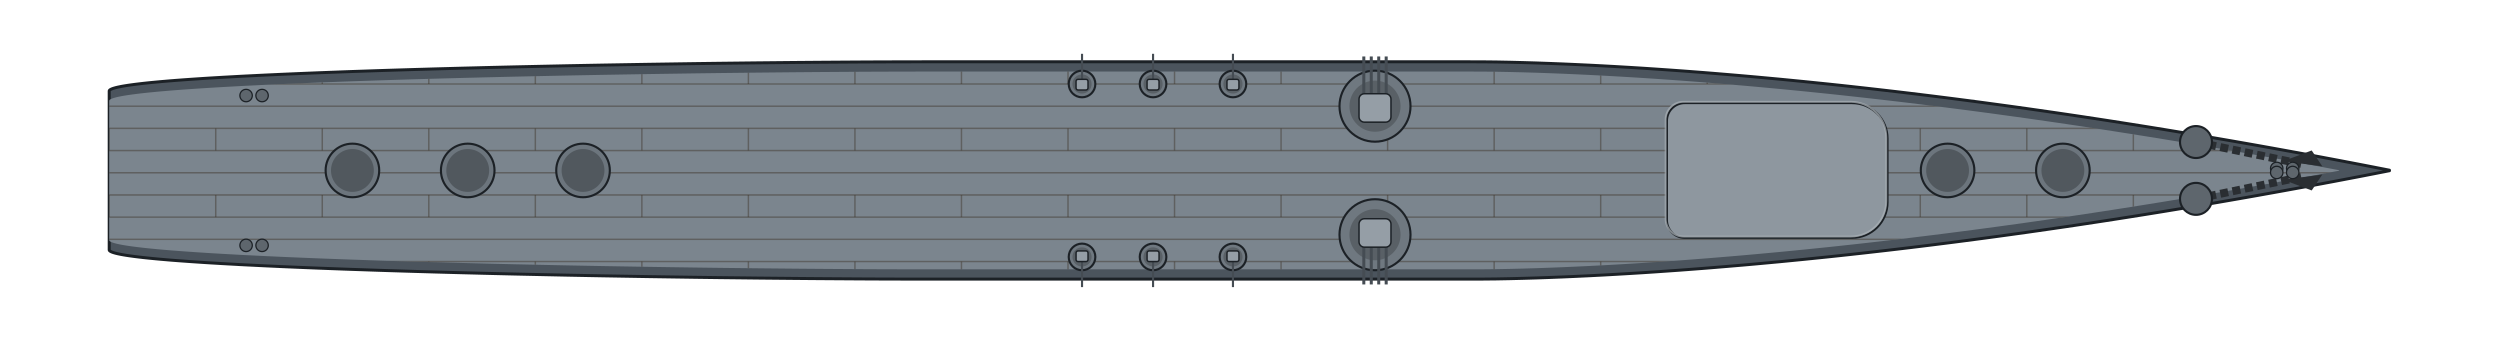
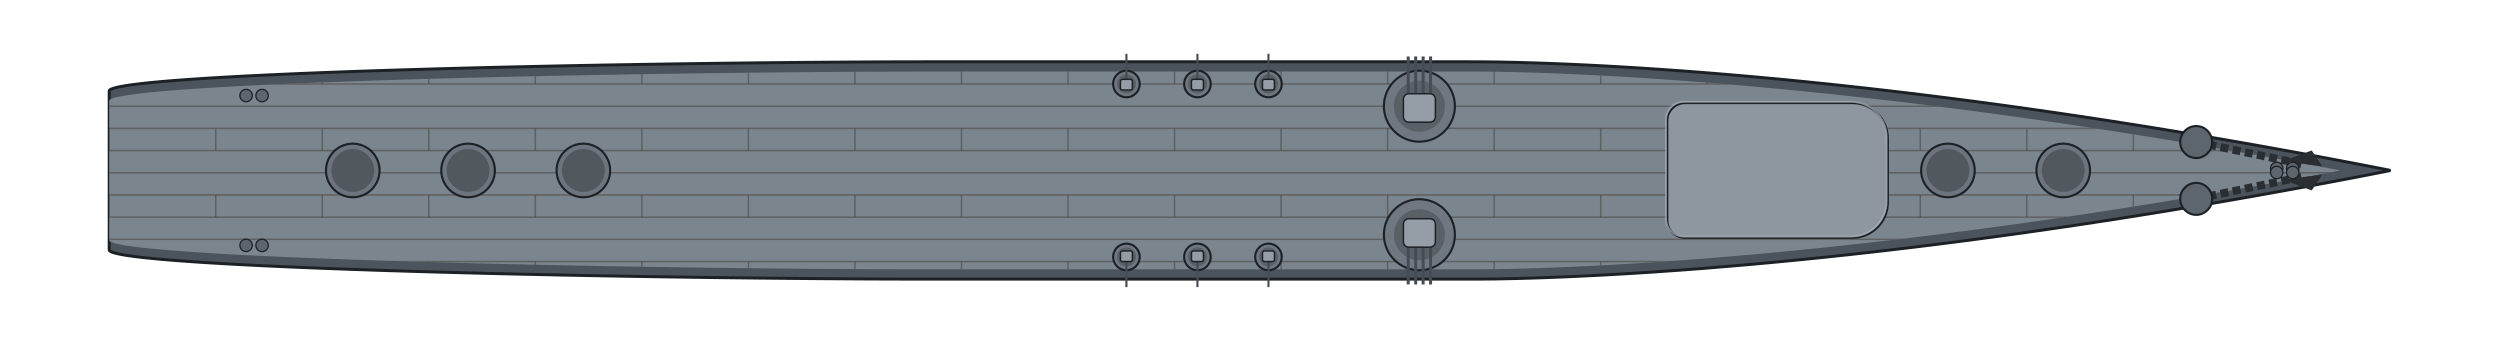
<svg xmlns="http://www.w3.org/2000/svg" width="1408" height="192" viewBox="-70.4 -9.6 140.8 19.2" shape-rendering="geometricPrecision">
  <defs>
    <clipPath id="hullclip">
      <path d="M-64.25,-4.474 L-64.245,-4.496 L-64.231,-4.517 L-64.208,-4.538 L-64.175,-4.56 L-64.133,-4.581 L-64.081,-4.603 L-64.02,-4.624 L-63.95,-4.645 L-63.87,-4.667 L-63.782,-4.688 L-63.683,-4.709 L-63.576,-4.731 L-63.459,-4.752 L-63.333,-4.773 L-63.198,-4.794 L-63.053,-4.815 L-62.899,-4.836 L-62.736,-4.857 L-62.564,-4.878 L-62.383,-4.899 L-62.193,-4.92 L-61.993,-4.941 L-61.785,-4.961 L-61.567,-4.982 L-61.341,-5.003 L-61.105,-5.023 L-60.861,-5.044 L-60.608,-5.064 L-60.346,-5.084 L-60.075,-5.104 L-59.795,-5.124 L-59.507,-5.144 L-59.21,-5.164 L-58.904,-5.184 L-58.59,-5.204 L-58.267,-5.223 L-57.935,-5.243 L-57.595,-5.262 L-57.247,-5.281 L-56.891,-5.301 L-56.526,-5.32 L-56.152,-5.338 L-55.771,-5.357 L-55.382,-5.376 L-54.984,-5.394 L-54.578,-5.413 L-54.165,-5.431 L-53.743,-5.449 L-53.314,-5.467 L-52.877,-5.485 L-52.432,-5.503 L-51.979,-5.52 L-51.519,-5.537 L-51.052,-5.555 L-50.577,-5.572 L-50.094,-5.588 L-49.604,-5.605 L-49.107,-5.622 L-48.603,-5.638 L-48.092,-5.654 L-47.574,-5.67 L-47.048,-5.686 L-46.516,-5.701 L-45.977,-5.717 L-45.432,-5.732 L-44.879,-5.747 L-44.321,-5.762 L-43.755,-5.776 L-43.184,-5.791 L-42.606,-5.805 L-42.021,-5.819 L-41.431,-5.833 L-40.835,-5.846 L-40.232,-5.859 L-39.624,-5.872 L-39.01,-5.885 L-38.39,-5.898 L-37.765,-5.91 L-37.134,-5.922 L-36.498,-5.934 L-35.857,-5.945 L-35.21,-5.956 L-34.558,-5.967 L-33.901,-5.978 L-33.239,-5.988 L-32.572,-5.998 L-31.901,-6.008 L-31.224,-6.018 L-30.544,-6.027 L-29.858,-6.036 L-29.169,-6.044 L-28.475,-6.052 L-27.777,-6.06 L-27.075,-6.067 L-26.369,-6.074 L-25.659,-6.081 L-24.946,-6.087 L-24.228,-6.093 L-23.508,-6.098 L-22.783,-6.103 L-22.056,-6.108 L-21.325,-6.112 L-20.591,-6.115 L-19.854,-6.117 L-19.115,-6.119 L-18.372,-6.12 L-17.627,-6.12 L-16.879,-6.12 L-16.129,-6.12 L-15.376,-6.12 L-14.621,-6.12 L-13.864,-6.12 L-13.105,-6.12 L-12.344,-6.12 L-11.581,-6.12 L-10.817,-6.12 L-10.051,-6.12 L-9.283,-6.12 L-8.515,-6.12 L-7.744,-6.12 L-6.973,-6.12 L-6.201,-6.12 L-5.428,-6.12 L-4.654,-6.12 L-3.879,-6.12 L-3.104,-6.12 L-2.328,-6.12 L-1.553,-6.12 L-0.776,-6.12 L-0,-6.12 L0.776,-6.12 L1.553,-6.12 L2.328,-6.12 L3.104,-6.12 L3.879,-6.12 L4.654,-6.12 L5.428,-6.12 L6.201,-6.12 L6.973,-6.12 L7.744,-6.12 L8.515,-6.12 L9.283,-6.12 L10.051,-6.12 L10.817,-6.12 L11.581,-6.12 L12.344,-6.12 L13.105,-6.118 L13.864,-6.11 L14.621,-6.095 L15.376,-6.076 L16.129,-6.054 L16.879,-6.027 L17.627,-5.998 L18.372,-5.965 L19.115,-5.93 L19.854,-5.892 L20.591,-5.851 L21.325,-5.808 L22.056,-5.763 L22.783,-5.715 L23.508,-5.665 L24.228,-5.614 L24.946,-5.56 L25.659,-5.505 L26.369,-5.447 L27.075,-5.388 L27.777,-5.328 L28.475,-5.266 L29.169,-5.202 L29.858,-5.138 L30.544,-5.071 L31.224,-5.004 L31.901,-4.935 L32.572,-4.866 L33.239,-4.795 L33.901,-4.723 L34.558,-4.65 L35.21,-4.576 L35.857,-4.502 L36.498,-4.427 L37.134,-4.351 L37.765,-4.274 L38.39,-4.197 L39.01,-4.119 L39.624,-4.041 L40.232,-3.962 L40.835,-3.883 L41.431,-3.804 L42.021,-3.724 L42.606,-3.644 L43.184,-3.564 L43.755,-3.484 L44.321,-3.403 L44.879,-3.323 L45.432,-3.243 L45.977,-3.163 L46.516,-3.083 L47.048,-3.003 L47.574,-2.923 L48.092,-2.844 L48.603,-2.765 L49.107,-2.686 L49.604,-2.608 L50.094,-2.53 L50.577,-2.453 L51.052,-2.376 L51.519,-2.3 L51.979,-2.224 L52.432,-2.149 L52.877,-2.075 L53.314,-2.002 L53.743,-1.929 L54.165,-1.858 L54.578,-1.787 L54.984,-1.717 L55.382,-1.648 L55.771,-1.58 L56.152,-1.513 L56.526,-1.447 L56.891,-1.382 L57.247,-1.318 L57.595,-1.256 L57.935,-1.194 L58.267,-1.134 L58.59,-1.075 L58.904,-1.018 L59.21,-0.962 L59.507,-0.907 L59.795,-0.853 L60.075,-0.801 L60.346,-0.751 L60.608,-0.701 L60.861,-0.654 L61.105,-0.608 L61.341,-0.563 L61.567,-0.52 L61.785,-0.478 L61.993,-0.439 L62.193,-0.4 L62.383,-0.364 L62.564,-0.329 L62.736,-0.296 L62.899,-0.264 L63.053,-0.234 L63.198,-0.206 L63.333,-0.18 L63.459,-0.155 L63.576,-0.132 L63.683,-0.111 L63.782,-0.092 L63.87,-0.075 L63.95,-0.059 L64.02,-0.045 L64.081,-0.033 L64.133,-0.023 L64.175,-0.015 L64.175,0.015 L64.133,0.023 L64.081,0.033 L64.02,0.045 L63.95,0.059 L63.87,0.075 L63.782,0.092 L63.683,0.111 L63.576,0.132 L63.459,0.155 L63.333,0.18 L63.198,0.206 L63.053,0.234 L62.899,0.264 L62.736,0.296 L62.564,0.329 L62.383,0.364 L62.193,0.4 L61.993,0.439 L61.785,0.478 L61.567,0.52 L61.341,0.563 L61.105,0.608 L60.861,0.654 L60.608,0.701 L60.346,0.751 L60.075,0.801 L59.795,0.853 L59.507,0.907 L59.21,0.962 L58.904,1.018 L58.59,1.075 L58.267,1.134 L57.935,1.194 L57.595,1.256 L57.247,1.318 L56.891,1.382 L56.526,1.447 L56.152,1.513 L55.771,1.58 L55.382,1.648 L54.984,1.717 L54.578,1.787 L54.165,1.858 L53.743,1.929 L53.314,2.002 L52.877,2.075 L52.432,2.149 L51.979,2.224 L51.519,2.3 L51.052,2.376 L50.577,2.453 L50.094,2.53 L49.604,2.608 L49.107,2.686 L48.603,2.765 L48.092,2.844 L47.574,2.923 L47.048,3.003 L46.516,3.083 L45.977,3.163 L45.432,3.243 L44.879,3.323 L44.321,3.403 L43.755,3.484 L43.184,3.564 L42.606,3.644 L42.021,3.724 L41.431,3.804 L40.835,3.883 L40.232,3.962 L39.624,4.041 L39.01,4.119 L38.39,4.197 L37.765,4.274 L37.134,4.351 L36.498,4.427 L35.857,4.502 L35.21,4.576 L34.558,4.65 L33.901,4.723 L33.239,4.795 L32.572,4.866 L31.901,4.935 L31.224,5.004 L30.544,5.071 L29.858,5.138 L29.169,5.202 L28.475,5.266 L27.777,5.328 L27.075,5.388 L26.369,5.447 L25.659,5.505 L24.946,5.56 L24.228,5.614 L23.508,5.665 L22.783,5.715 L22.056,5.763 L21.325,5.808 L20.591,5.851 L19.854,5.892 L19.115,5.93 L18.372,5.965 L17.627,5.998 L16.879,6.027 L16.129,6.054 L15.376,6.076 L14.621,6.095 L13.864,6.11 L13.105,6.118 L12.344,6.12 L11.581,6.12 L10.817,6.12 L10.051,6.12 L9.283,6.12 L8.515,6.12 L7.744,6.12 L6.973,6.12 L6.201,6.12 L5.428,6.12 L4.654,6.12 L3.879,6.12 L3.104,6.12 L2.328,6.12 L1.553,6.12 L0.776,6.12 L-0,6.12 L-0.776,6.12 L-1.553,6.12 L-2.328,6.12 L-3.104,6.12 L-3.879,6.12 L-4.654,6.12 L-5.428,6.12 L-6.201,6.12 L-6.973,6.12 L-7.744,6.12 L-8.515,6.12 L-9.283,6.12 L-10.051,6.12 L-10.817,6.12 L-11.581,6.12 L-12.344,6.12 L-13.105,6.12 L-13.864,6.12 L-14.621,6.12 L-15.376,6.12 L-16.129,6.12 L-16.879,6.12 L-17.627,6.12 L-18.372,6.12 L-19.115,6.119 L-19.854,6.117 L-20.591,6.115 L-21.325,6.112 L-22.056,6.108 L-22.783,6.103 L-23.508,6.098 L-24.228,6.093 L-24.946,6.087 L-25.659,6.081 L-26.369,6.074 L-27.075,6.067 L-27.777,6.06 L-28.475,6.052 L-29.169,6.044 L-29.858,6.036 L-30.544,6.027 L-31.224,6.018 L-31.901,6.008 L-32.572,5.998 L-33.239,5.988 L-33.901,5.978 L-34.558,5.967 L-35.21,5.956 L-35.857,5.945 L-36.498,5.934 L-37.134,5.922 L-37.765,5.91 L-38.39,5.898 L-39.01,5.885 L-39.624,5.872 L-40.232,5.859 L-40.835,5.846 L-41.431,5.833 L-42.021,5.819 L-42.606,5.805 L-43.184,5.791 L-43.755,5.776 L-44.321,5.762 L-44.879,5.747 L-45.432,5.732 L-45.977,5.717 L-46.516,5.701 L-47.048,5.686 L-47.574,5.67 L-48.092,5.654 L-48.603,5.638 L-49.107,5.622 L-49.604,5.605 L-50.094,5.588 L-50.577,5.572 L-51.052,5.555 L-51.519,5.537 L-51.979,5.52 L-52.432,5.503 L-52.877,5.485 L-53.314,5.467 L-53.743,5.449 L-54.165,5.431 L-54.578,5.413 L-54.984,5.394 L-55.382,5.376 L-55.771,5.357 L-56.152,5.338 L-56.526,5.32 L-56.891,5.301 L-57.247,5.281 L-57.595,5.262 L-57.935,5.243 L-58.267,5.223 L-58.59,5.204 L-58.904,5.184 L-59.21,5.164 L-59.507,5.144 L-59.795,5.124 L-60.075,5.104 L-60.346,5.084 L-60.608,5.064 L-60.861,5.044 L-61.105,5.023 L-61.341,5.003 L-61.567,4.982 L-61.785,4.961 L-61.993,4.941 L-62.193,4.92 L-62.383,4.899 L-62.564,4.878 L-62.736,4.857 L-62.899,4.836 L-63.053,4.815 L-63.198,4.794 L-63.333,4.773 L-63.459,4.752 L-63.576,4.731 L-63.683,4.709 L-63.782,4.688 L-63.87,4.667 L-63.95,4.645 L-64.02,4.624 L-64.081,4.603 L-64.133,4.581 L-64.175,4.56 L-64.208,4.538 L-64.231,4.517 L-64.245,4.496 L-64.25,4.474 Z" />
    </clipPath>
    <clipPath id="deckclip">
      <path d="M-64.25,-3.924 L-64.245,-3.946 L-64.231,-3.967 L-64.208,-3.988 L-64.175,-4.01 L-64.133,-4.031 L-64.081,-4.053 L-64.02,-4.074 L-63.95,-4.095 L-63.87,-4.117 L-63.782,-4.138 L-63.683,-4.159 L-63.576,-4.181 L-63.459,-4.202 L-63.333,-4.223 L-63.198,-4.244 L-63.053,-4.265 L-62.899,-4.286 L-62.736,-4.307 L-62.564,-4.328 L-62.383,-4.349 L-62.193,-4.37 L-61.993,-4.391 L-61.785,-4.411 L-61.567,-4.432 L-61.341,-4.453 L-61.105,-4.473 L-60.861,-4.494 L-60.608,-4.514 L-60.346,-4.534 L-60.075,-4.554 L-59.795,-4.574 L-59.507,-4.594 L-59.21,-4.614 L-58.904,-4.634 L-58.59,-4.654 L-58.267,-4.673 L-57.935,-4.693 L-57.595,-4.712 L-57.247,-4.731 L-56.891,-4.751 L-56.526,-4.77 L-56.152,-4.788 L-55.771,-4.807 L-55.382,-4.826 L-54.984,-4.844 L-54.578,-4.863 L-54.165,-4.881 L-53.743,-4.899 L-53.314,-4.917 L-52.877,-4.935 L-52.432,-4.953 L-51.979,-4.97 L-51.519,-4.987 L-51.052,-5.005 L-50.577,-5.022 L-50.094,-5.038 L-49.604,-5.055 L-49.107,-5.072 L-48.603,-5.088 L-48.092,-5.104 L-47.574,-5.12 L-47.048,-5.136 L-46.516,-5.151 L-45.977,-5.167 L-45.432,-5.182 L-44.879,-5.197 L-44.321,-5.212 L-43.755,-5.226 L-43.184,-5.241 L-42.606,-5.255 L-42.021,-5.269 L-41.431,-5.283 L-40.835,-5.296 L-40.232,-5.309 L-39.624,-5.322 L-39.01,-5.335 L-38.39,-5.348 L-37.765,-5.36 L-37.134,-5.372 L-36.498,-5.384 L-35.857,-5.395 L-35.21,-5.406 L-34.558,-5.417 L-33.901,-5.428 L-33.239,-5.438 L-32.572,-5.448 L-31.901,-5.458 L-31.224,-5.468 L-30.544,-5.477 L-29.858,-5.486 L-29.169,-5.494 L-28.475,-5.502 L-27.777,-5.51 L-27.075,-5.517 L-26.369,-5.524 L-25.659,-5.531 L-24.946,-5.537 L-24.228,-5.543 L-23.508,-5.548 L-22.783,-5.553 L-22.056,-5.558 L-21.325,-5.562 L-20.591,-5.565 L-19.854,-5.567 L-19.115,-5.569 L-18.372,-5.57 L-17.627,-5.57 L-16.879,-5.57 L-16.129,-5.57 L-15.376,-5.57 L-14.621,-5.57 L-13.864,-5.57 L-13.105,-5.57 L-12.344,-5.57 L-11.581,-5.57 L-10.817,-5.57 L-10.051,-5.57 L-9.283,-5.57 L-8.515,-5.57 L-7.744,-5.57 L-6.973,-5.57 L-6.201,-5.57 L-5.428,-5.57 L-4.654,-5.57 L-3.879,-5.57 L-3.104,-5.57 L-2.328,-5.57 L-1.553,-5.57 L-0.776,-5.57 L-0,-5.57 L0.776,-5.57 L1.553,-5.57 L2.328,-5.57 L3.104,-5.57 L3.879,-5.57 L4.654,-5.57 L5.428,-5.57 L6.201,-5.57 L6.973,-5.57 L7.744,-5.57 L8.515,-5.57 L9.283,-5.57 L10.051,-5.57 L10.817,-5.57 L11.581,-5.57 L12.344,-5.57 L13.105,-5.568 L13.864,-5.56 L14.621,-5.545 L15.376,-5.526 L16.129,-5.504 L16.879,-5.477 L17.627,-5.448 L18.372,-5.415 L19.115,-5.38 L19.854,-5.342 L20.591,-5.301 L21.325,-5.258 L22.056,-5.213 L22.783,-5.165 L23.508,-5.115 L24.228,-5.064 L24.946,-5.01 L25.659,-4.955 L26.369,-4.897 L27.075,-4.838 L27.777,-4.778 L28.475,-4.716 L29.169,-4.652 L29.858,-4.588 L30.544,-4.521 L31.224,-4.454 L31.901,-4.385 L32.572,-4.316 L33.239,-4.245 L33.901,-4.173 L34.558,-4.1 L35.21,-4.026 L35.857,-3.952 L36.498,-3.877 L37.134,-3.801 L37.765,-3.724 L38.39,-3.647 L39.01,-3.569 L39.624,-3.491 L40.232,-3.412 L40.835,-3.333 L41.431,-3.254 L42.021,-3.174 L42.606,-3.094 L43.184,-3.014 L43.755,-2.934 L44.321,-2.853 L44.879,-2.773 L45.432,-2.693 L45.977,-2.613 L46.516,-2.533 L47.048,-2.453 L47.574,-2.373 L48.092,-2.294 L48.603,-2.215 L49.107,-2.136 L49.604,-2.058 L50.094,-1.98 L50.577,-1.903 L51.052,-1.826 L51.519,-1.75 L51.979,-1.674 L52.432,-1.599 L52.877,-1.525 L53.314,-1.452 L53.743,-1.379 L54.165,-1.308 L54.578,-1.237 L54.984,-1.167 L55.382,-1.098 L55.771,-1.03 L56.152,-0.963 L56.526,-0.897 L56.891,-0.832 L57.247,-0.768 L57.595,-0.706 L57.935,-0.644 L58.267,-0.584 L58.59,-0.525 L58.904,-0.468 L59.21,-0.412 L59.507,-0.357 L59.795,-0.303 L60.075,-0.251 L60.346,-0.201 L60.608,-0.151 L60.861,-0.104 L61.105,-0.058 L61.341,-0.013 L61.341,0.013 L61.105,0.058 L60.861,0.104 L60.608,0.151 L60.346,0.201 L60.075,0.251 L59.795,0.303 L59.507,0.357 L59.21,0.412 L58.904,0.468 L58.59,0.525 L58.267,0.584 L57.935,0.644 L57.595,0.706 L57.247,0.768 L56.891,0.832 L56.526,0.897 L56.152,0.963 L55.771,1.03 L55.382,1.098 L54.984,1.167 L54.578,1.237 L54.165,1.308 L53.743,1.379 L53.314,1.452 L52.877,1.525 L52.432,1.599 L51.979,1.674 L51.519,1.75 L51.052,1.826 L50.577,1.903 L50.094,1.98 L49.604,2.058 L49.107,2.136 L48.603,2.215 L48.092,2.294 L47.574,2.373 L47.048,2.453 L46.516,2.533 L45.977,2.613 L45.432,2.693 L44.879,2.773 L44.321,2.853 L43.755,2.934 L43.184,3.014 L42.606,3.094 L42.021,3.174 L41.431,3.254 L40.835,3.333 L40.232,3.412 L39.624,3.491 L39.01,3.569 L38.39,3.647 L37.765,3.724 L37.134,3.801 L36.498,3.877 L35.857,3.952 L35.21,4.026 L34.558,4.1 L33.901,4.173 L33.239,4.245 L32.572,4.316 L31.901,4.385 L31.224,4.454 L30.544,4.521 L29.858,4.588 L29.169,4.652 L28.475,4.716 L27.777,4.778 L27.075,4.838 L26.369,4.897 L25.659,4.955 L24.946,5.01 L24.228,5.064 L23.508,5.115 L22.783,5.165 L22.056,5.213 L21.325,5.258 L20.591,5.301 L19.854,5.342 L19.115,5.38 L18.372,5.415 L17.627,5.448 L16.879,5.477 L16.129,5.504 L15.376,5.526 L14.621,5.545 L13.864,5.56 L13.105,5.568 L12.344,5.57 L11.581,5.57 L10.817,5.57 L10.051,5.57 L9.283,5.57 L8.515,5.57 L7.744,5.57 L6.973,5.57 L6.201,5.57 L5.428,5.57 L4.654,5.57 L3.879,5.57 L3.104,5.57 L2.328,5.57 L1.553,5.57 L0.776,5.57 L-0,5.57 L-0.776,5.57 L-1.553,5.57 L-2.328,5.57 L-3.104,5.57 L-3.879,5.57 L-4.654,5.57 L-5.428,5.57 L-6.201,5.57 L-6.973,5.57 L-7.744,5.57 L-8.515,5.57 L-9.283,5.57 L-10.051,5.57 L-10.817,5.57 L-11.581,5.57 L-12.344,5.57 L-13.105,5.57 L-13.864,5.57 L-14.621,5.57 L-15.376,5.57 L-16.129,5.57 L-16.879,5.57 L-17.627,5.57 L-18.372,5.57 L-19.115,5.569 L-19.854,5.567 L-20.591,5.565 L-21.325,5.562 L-22.056,5.558 L-22.783,5.553 L-23.508,5.548 L-24.228,5.543 L-24.946,5.537 L-25.659,5.531 L-26.369,5.524 L-27.075,5.517 L-27.777,5.51 L-28.475,5.502 L-29.169,5.494 L-29.858,5.486 L-30.544,5.477 L-31.224,5.468 L-31.901,5.458 L-32.572,5.448 L-33.239,5.438 L-33.901,5.428 L-34.558,5.417 L-35.21,5.406 L-35.857,5.395 L-36.498,5.384 L-37.134,5.372 L-37.765,5.36 L-38.39,5.348 L-39.01,5.335 L-39.624,5.322 L-40.232,5.309 L-40.835,5.296 L-41.431,5.283 L-42.021,5.269 L-42.606,5.255 L-43.184,5.241 L-43.755,5.226 L-44.321,5.212 L-44.879,5.197 L-45.432,5.182 L-45.977,5.167 L-46.516,5.151 L-47.048,5.136 L-47.574,5.12 L-48.092,5.104 L-48.603,5.088 L-49.107,5.072 L-49.604,5.055 L-50.094,5.038 L-50.577,5.022 L-51.052,5.005 L-51.519,4.987 L-51.979,4.97 L-52.432,4.953 L-52.877,4.935 L-53.314,4.917 L-53.743,4.899 L-54.165,4.881 L-54.578,4.863 L-54.984,4.844 L-55.382,4.826 L-55.771,4.807 L-56.152,4.788 L-56.526,4.77 L-56.891,4.751 L-57.247,4.731 L-57.595,4.712 L-57.935,4.693 L-58.267,4.673 L-58.59,4.654 L-58.904,4.634 L-59.21,4.614 L-59.507,4.594 L-59.795,4.574 L-60.075,4.554 L-60.346,4.534 L-60.608,4.514 L-60.861,4.494 L-61.105,4.473 L-61.341,4.453 L-61.567,4.432 L-61.785,4.411 L-61.993,4.391 L-62.193,4.37 L-62.383,4.349 L-62.564,4.328 L-62.736,4.307 L-62.899,4.286 L-63.053,4.265 L-63.198,4.244 L-63.333,4.223 L-63.459,4.202 L-63.576,4.181 L-63.683,4.159 L-63.782,4.138 L-63.87,4.117 L-63.95,4.095 L-64.02,4.074 L-64.081,4.053 L-64.133,4.031 L-64.175,4.01 L-64.208,3.988 L-64.231,3.967 L-64.245,3.946 L-64.25,3.924 Z" />
    </clipPath>
  </defs>
  <path d="M-64.25,-4.474 L-64.245,-4.496 L-64.231,-4.517 L-64.208,-4.538 L-64.175,-4.56 L-64.133,-4.581 L-64.081,-4.603 L-64.02,-4.624 L-63.95,-4.645 L-63.87,-4.667 L-63.782,-4.688 L-63.683,-4.709 L-63.576,-4.731 L-63.459,-4.752 L-63.333,-4.773 L-63.198,-4.794 L-63.053,-4.815 L-62.899,-4.836 L-62.736,-4.857 L-62.564,-4.878 L-62.383,-4.899 L-62.193,-4.92 L-61.993,-4.941 L-61.785,-4.961 L-61.567,-4.982 L-61.341,-5.003 L-61.105,-5.023 L-60.861,-5.044 L-60.608,-5.064 L-60.346,-5.084 L-60.075,-5.104 L-59.795,-5.124 L-59.507,-5.144 L-59.21,-5.164 L-58.904,-5.184 L-58.59,-5.204 L-58.267,-5.223 L-57.935,-5.243 L-57.595,-5.262 L-57.247,-5.281 L-56.891,-5.301 L-56.526,-5.32 L-56.152,-5.338 L-55.771,-5.357 L-55.382,-5.376 L-54.984,-5.394 L-54.578,-5.413 L-54.165,-5.431 L-53.743,-5.449 L-53.314,-5.467 L-52.877,-5.485 L-52.432,-5.503 L-51.979,-5.52 L-51.519,-5.537 L-51.052,-5.555 L-50.577,-5.572 L-50.094,-5.588 L-49.604,-5.605 L-49.107,-5.622 L-48.603,-5.638 L-48.092,-5.654 L-47.574,-5.67 L-47.048,-5.686 L-46.516,-5.701 L-45.977,-5.717 L-45.432,-5.732 L-44.879,-5.747 L-44.321,-5.762 L-43.755,-5.776 L-43.184,-5.791 L-42.606,-5.805 L-42.021,-5.819 L-41.431,-5.833 L-40.835,-5.846 L-40.232,-5.859 L-39.624,-5.872 L-39.01,-5.885 L-38.39,-5.898 L-37.765,-5.91 L-37.134,-5.922 L-36.498,-5.934 L-35.857,-5.945 L-35.21,-5.956 L-34.558,-5.967 L-33.901,-5.978 L-33.239,-5.988 L-32.572,-5.998 L-31.901,-6.008 L-31.224,-6.018 L-30.544,-6.027 L-29.858,-6.036 L-29.169,-6.044 L-28.475,-6.052 L-27.777,-6.06 L-27.075,-6.067 L-26.369,-6.074 L-25.659,-6.081 L-24.946,-6.087 L-24.228,-6.093 L-23.508,-6.098 L-22.783,-6.103 L-22.056,-6.108 L-21.325,-6.112 L-20.591,-6.115 L-19.854,-6.117 L-19.115,-6.119 L-18.372,-6.12 L-17.627,-6.12 L-16.879,-6.12 L-16.129,-6.12 L-15.376,-6.12 L-14.621,-6.12 L-13.864,-6.12 L-13.105,-6.12 L-12.344,-6.12 L-11.581,-6.12 L-10.817,-6.12 L-10.051,-6.12 L-9.283,-6.12 L-8.515,-6.12 L-7.744,-6.12 L-6.973,-6.12 L-6.201,-6.12 L-5.428,-6.12 L-4.654,-6.12 L-3.879,-6.12 L-3.104,-6.12 L-2.328,-6.12 L-1.553,-6.12 L-0.776,-6.12 L-0,-6.12 L0.776,-6.12 L1.553,-6.12 L2.328,-6.12 L3.104,-6.12 L3.879,-6.12 L4.654,-6.12 L5.428,-6.12 L6.201,-6.12 L6.973,-6.12 L7.744,-6.12 L8.515,-6.12 L9.283,-6.12 L10.051,-6.12 L10.817,-6.12 L11.581,-6.12 L12.344,-6.12 L13.105,-6.118 L13.864,-6.11 L14.621,-6.095 L15.376,-6.076 L16.129,-6.054 L16.879,-6.027 L17.627,-5.998 L18.372,-5.965 L19.115,-5.93 L19.854,-5.892 L20.591,-5.851 L21.325,-5.808 L22.056,-5.763 L22.783,-5.715 L23.508,-5.665 L24.228,-5.614 L24.946,-5.56 L25.659,-5.505 L26.369,-5.447 L27.075,-5.388 L27.777,-5.328 L28.475,-5.266 L29.169,-5.202 L29.858,-5.138 L30.544,-5.071 L31.224,-5.004 L31.901,-4.935 L32.572,-4.866 L33.239,-4.795 L33.901,-4.723 L34.558,-4.65 L35.21,-4.576 L35.857,-4.502 L36.498,-4.427 L37.134,-4.351 L37.765,-4.274 L38.39,-4.197 L39.01,-4.119 L39.624,-4.041 L40.232,-3.962 L40.835,-3.883 L41.431,-3.804 L42.021,-3.724 L42.606,-3.644 L43.184,-3.564 L43.755,-3.484 L44.321,-3.403 L44.879,-3.323 L45.432,-3.243 L45.977,-3.163 L46.516,-3.083 L47.048,-3.003 L47.574,-2.923 L48.092,-2.844 L48.603,-2.765 L49.107,-2.686 L49.604,-2.608 L50.094,-2.53 L50.577,-2.453 L51.052,-2.376 L51.519,-2.3 L51.979,-2.224 L52.432,-2.149 L52.877,-2.075 L53.314,-2.002 L53.743,-1.929 L54.165,-1.858 L54.578,-1.787 L54.984,-1.717 L55.382,-1.648 L55.771,-1.58 L56.152,-1.513 L56.526,-1.447 L56.891,-1.382 L57.247,-1.318 L57.595,-1.256 L57.935,-1.194 L58.267,-1.134 L58.59,-1.075 L58.904,-1.018 L59.21,-0.962 L59.507,-0.907 L59.795,-0.853 L60.075,-0.801 L60.346,-0.751 L60.608,-0.701 L60.861,-0.654 L61.105,-0.608 L61.341,-0.563 L61.567,-0.52 L61.785,-0.478 L61.993,-0.439 L62.193,-0.4 L62.383,-0.364 L62.564,-0.329 L62.736,-0.296 L62.899,-0.264 L63.053,-0.234 L63.198,-0.206 L63.333,-0.18 L63.459,-0.155 L63.576,-0.132 L63.683,-0.111 L63.782,-0.092 L63.87,-0.075 L63.95,-0.059 L64.02,-0.045 L64.081,-0.033 L64.133,-0.023 L64.175,-0.015 L64.175,0.015 L64.133,0.023 L64.081,0.033 L64.02,0.045 L63.95,0.059 L63.87,0.075 L63.782,0.092 L63.683,0.111 L63.576,0.132 L63.459,0.155 L63.333,0.18 L63.198,0.206 L63.053,0.234 L62.899,0.264 L62.736,0.296 L62.564,0.329 L62.383,0.364 L62.193,0.4 L61.993,0.439 L61.785,0.478 L61.567,0.52 L61.341,0.563 L61.105,0.608 L60.861,0.654 L60.608,0.701 L60.346,0.751 L60.075,0.801 L59.795,0.853 L59.507,0.907 L59.21,0.962 L58.904,1.018 L58.59,1.075 L58.267,1.134 L57.935,1.194 L57.595,1.256 L57.247,1.318 L56.891,1.382 L56.526,1.447 L56.152,1.513 L55.771,1.58 L55.382,1.648 L54.984,1.717 L54.578,1.787 L54.165,1.858 L53.743,1.929 L53.314,2.002 L52.877,2.075 L52.432,2.149 L51.979,2.224 L51.519,2.3 L51.052,2.376 L50.577,2.453 L50.094,2.53 L49.604,2.608 L49.107,2.686 L48.603,2.765 L48.092,2.844 L47.574,2.923 L47.048,3.003 L46.516,3.083 L45.977,3.163 L45.432,3.243 L44.879,3.323 L44.321,3.403 L43.755,3.484 L43.184,3.564 L42.606,3.644 L42.021,3.724 L41.431,3.804 L40.835,3.883 L40.232,3.962 L39.624,4.041 L39.01,4.119 L38.39,4.197 L37.765,4.274 L37.134,4.351 L36.498,4.427 L35.857,4.502 L35.21,4.576 L34.558,4.65 L33.901,4.723 L33.239,4.795 L32.572,4.866 L31.901,4.935 L31.224,5.004 L30.544,5.071 L29.858,5.138 L29.169,5.202 L28.475,5.266 L27.777,5.328 L27.075,5.388 L26.369,5.447 L25.659,5.505 L24.946,5.56 L24.228,5.614 L23.508,5.665 L22.783,5.715 L22.056,5.763 L21.325,5.808 L20.591,5.851 L19.854,5.892 L19.115,5.93 L18.372,5.965 L17.627,5.998 L16.879,6.027 L16.129,6.054 L15.376,6.076 L14.621,6.095 L13.864,6.11 L13.105,6.118 L12.344,6.12 L11.581,6.12 L10.817,6.12 L10.051,6.12 L9.283,6.12 L8.515,6.12 L7.744,6.12 L6.973,6.12 L6.201,6.12 L5.428,6.12 L4.654,6.12 L3.879,6.12 L3.104,6.12 L2.328,6.12 L1.553,6.12 L0.776,6.12 L-0,6.12 L-0.776,6.12 L-1.553,6.12 L-2.328,6.12 L-3.104,6.12 L-3.879,6.12 L-4.654,6.12 L-5.428,6.12 L-6.201,6.12 L-6.973,6.12 L-7.744,6.12 L-8.515,6.12 L-9.283,6.12 L-10.051,6.12 L-10.817,6.12 L-11.581,6.12 L-12.344,6.12 L-13.105,6.12 L-13.864,6.12 L-14.621,6.12 L-15.376,6.12 L-16.129,6.12 L-16.879,6.12 L-17.627,6.12 L-18.372,6.12 L-19.115,6.119 L-19.854,6.117 L-20.591,6.115 L-21.325,6.112 L-22.056,6.108 L-22.783,6.103 L-23.508,6.098 L-24.228,6.093 L-24.946,6.087 L-25.659,6.081 L-26.369,6.074 L-27.075,6.067 L-27.777,6.06 L-28.475,6.052 L-29.169,6.044 L-29.858,6.036 L-30.544,6.027 L-31.224,6.018 L-31.901,6.008 L-32.572,5.998 L-33.239,5.988 L-33.901,5.978 L-34.558,5.967 L-35.21,5.956 L-35.857,5.945 L-36.498,5.934 L-37.134,5.922 L-37.765,5.91 L-38.39,5.898 L-39.01,5.885 L-39.624,5.872 L-40.232,5.859 L-40.835,5.846 L-41.431,5.833 L-42.021,5.819 L-42.606,5.805 L-43.184,5.791 L-43.755,5.776 L-44.321,5.762 L-44.879,5.747 L-45.432,5.732 L-45.977,5.717 L-46.516,5.701 L-47.048,5.686 L-47.574,5.67 L-48.092,5.654 L-48.603,5.638 L-49.107,5.622 L-49.604,5.605 L-50.094,5.588 L-50.577,5.572 L-51.052,5.555 L-51.519,5.537 L-51.979,5.52 L-52.432,5.503 L-52.877,5.485 L-53.314,5.467 L-53.743,5.449 L-54.165,5.431 L-54.578,5.413 L-54.984,5.394 L-55.382,5.376 L-55.771,5.357 L-56.152,5.338 L-56.526,5.32 L-56.891,5.301 L-57.247,5.281 L-57.595,5.262 L-57.935,5.243 L-58.267,5.223 L-58.59,5.204 L-58.904,5.184 L-59.21,5.164 L-59.507,5.144 L-59.795,5.124 L-60.075,5.104 L-60.346,5.084 L-60.608,5.064 L-60.861,5.044 L-61.105,5.023 L-61.341,5.003 L-61.567,4.982 L-61.785,4.961 L-61.993,4.941 L-62.193,4.92 L-62.383,4.899 L-62.564,4.878 L-62.736,4.857 L-62.899,4.836 L-63.053,4.815 L-63.198,4.794 L-63.333,4.773 L-63.459,4.752 L-63.576,4.731 L-63.683,4.709 L-63.782,4.688 L-63.87,4.667 L-63.95,4.645 L-64.02,4.624 L-64.081,4.603 L-64.133,4.581 L-64.175,4.56 L-64.208,4.538 L-64.231,4.517 L-64.245,4.496 L-64.25,4.474 Z" fill="#4b545d" stroke="#1c2126" stroke-width="0.168" stroke-linejoin="round" />
  <path d="M-64.25,-3.924 L-64.245,-3.946 L-64.231,-3.967 L-64.208,-3.988 L-64.175,-4.01 L-64.133,-4.031 L-64.081,-4.053 L-64.02,-4.074 L-63.95,-4.095 L-63.87,-4.117 L-63.782,-4.138 L-63.683,-4.159 L-63.576,-4.181 L-63.459,-4.202 L-63.333,-4.223 L-63.198,-4.244 L-63.053,-4.265 L-62.899,-4.286 L-62.736,-4.307 L-62.564,-4.328 L-62.383,-4.349 L-62.193,-4.37 L-61.993,-4.391 L-61.785,-4.411 L-61.567,-4.432 L-61.341,-4.453 L-61.105,-4.473 L-60.861,-4.494 L-60.608,-4.514 L-60.346,-4.534 L-60.075,-4.554 L-59.795,-4.574 L-59.507,-4.594 L-59.21,-4.614 L-58.904,-4.634 L-58.59,-4.654 L-58.267,-4.673 L-57.935,-4.693 L-57.595,-4.712 L-57.247,-4.731 L-56.891,-4.751 L-56.526,-4.77 L-56.152,-4.788 L-55.771,-4.807 L-55.382,-4.826 L-54.984,-4.844 L-54.578,-4.863 L-54.165,-4.881 L-53.743,-4.899 L-53.314,-4.917 L-52.877,-4.935 L-52.432,-4.953 L-51.979,-4.97 L-51.519,-4.987 L-51.052,-5.005 L-50.577,-5.022 L-50.094,-5.038 L-49.604,-5.055 L-49.107,-5.072 L-48.603,-5.088 L-48.092,-5.104 L-47.574,-5.12 L-47.048,-5.136 L-46.516,-5.151 L-45.977,-5.167 L-45.432,-5.182 L-44.879,-5.197 L-44.321,-5.212 L-43.755,-5.226 L-43.184,-5.241 L-42.606,-5.255 L-42.021,-5.269 L-41.431,-5.283 L-40.835,-5.296 L-40.232,-5.309 L-39.624,-5.322 L-39.01,-5.335 L-38.39,-5.348 L-37.765,-5.36 L-37.134,-5.372 L-36.498,-5.384 L-35.857,-5.395 L-35.21,-5.406 L-34.558,-5.417 L-33.901,-5.428 L-33.239,-5.438 L-32.572,-5.448 L-31.901,-5.458 L-31.224,-5.468 L-30.544,-5.477 L-29.858,-5.486 L-29.169,-5.494 L-28.475,-5.502 L-27.777,-5.51 L-27.075,-5.517 L-26.369,-5.524 L-25.659,-5.531 L-24.946,-5.537 L-24.228,-5.543 L-23.508,-5.548 L-22.783,-5.553 L-22.056,-5.558 L-21.325,-5.562 L-20.591,-5.565 L-19.854,-5.567 L-19.115,-5.569 L-18.372,-5.57 L-17.627,-5.57 L-16.879,-5.57 L-16.129,-5.57 L-15.376,-5.57 L-14.621,-5.57 L-13.864,-5.57 L-13.105,-5.57 L-12.344,-5.57 L-11.581,-5.57 L-10.817,-5.57 L-10.051,-5.57 L-9.283,-5.57 L-8.515,-5.57 L-7.744,-5.57 L-6.973,-5.57 L-6.201,-5.57 L-5.428,-5.57 L-4.654,-5.57 L-3.879,-5.57 L-3.104,-5.57 L-2.328,-5.57 L-1.553,-5.57 L-0.776,-5.57 L-0,-5.57 L0.776,-5.57 L1.553,-5.57 L2.328,-5.57 L3.104,-5.57 L3.879,-5.57 L4.654,-5.57 L5.428,-5.57 L6.201,-5.57 L6.973,-5.57 L7.744,-5.57 L8.515,-5.57 L9.283,-5.57 L10.051,-5.57 L10.817,-5.57 L11.581,-5.57 L12.344,-5.57 L13.105,-5.568 L13.864,-5.56 L14.621,-5.545 L15.376,-5.526 L16.129,-5.504 L16.879,-5.477 L17.627,-5.448 L18.372,-5.415 L19.115,-5.38 L19.854,-5.342 L20.591,-5.301 L21.325,-5.258 L22.056,-5.213 L22.783,-5.165 L23.508,-5.115 L24.228,-5.064 L24.946,-5.01 L25.659,-4.955 L26.369,-4.897 L27.075,-4.838 L27.777,-4.778 L28.475,-4.716 L29.169,-4.652 L29.858,-4.588 L30.544,-4.521 L31.224,-4.454 L31.901,-4.385 L32.572,-4.316 L33.239,-4.245 L33.901,-4.173 L34.558,-4.1 L35.21,-4.026 L35.857,-3.952 L36.498,-3.877 L37.134,-3.801 L37.765,-3.724 L38.39,-3.647 L39.01,-3.569 L39.624,-3.491 L40.232,-3.412 L40.835,-3.333 L41.431,-3.254 L42.021,-3.174 L42.606,-3.094 L43.184,-3.014 L43.755,-2.934 L44.321,-2.853 L44.879,-2.773 L45.432,-2.693 L45.977,-2.613 L46.516,-2.533 L47.048,-2.453 L47.574,-2.373 L48.092,-2.294 L48.603,-2.215 L49.107,-2.136 L49.604,-2.058 L50.094,-1.98 L50.577,-1.903 L51.052,-1.826 L51.519,-1.75 L51.979,-1.674 L52.432,-1.599 L52.877,-1.525 L53.314,-1.452 L53.743,-1.379 L54.165,-1.308 L54.578,-1.237 L54.984,-1.167 L55.382,-1.098 L55.771,-1.03 L56.152,-0.963 L56.526,-0.897 L56.891,-0.832 L57.247,-0.768 L57.595,-0.706 L57.935,-0.644 L58.267,-0.584 L58.59,-0.525 L58.904,-0.468 L59.21,-0.412 L59.507,-0.357 L59.795,-0.303 L60.075,-0.251 L60.346,-0.201 L60.608,-0.151 L60.861,-0.104 L61.105,-0.058 L61.341,-0.013 L61.341,0.013 L61.105,0.058 L60.861,0.104 L60.608,0.151 L60.346,0.201 L60.075,0.251 L59.795,0.303 L59.507,0.357 L59.21,0.412 L58.904,0.468 L58.59,0.525 L58.267,0.584 L57.935,0.644 L57.595,0.706 L57.247,0.768 L56.891,0.832 L56.526,0.897 L56.152,0.963 L55.771,1.03 L55.382,1.098 L54.984,1.167 L54.578,1.237 L54.165,1.308 L53.743,1.379 L53.314,1.452 L52.877,1.525 L52.432,1.599 L51.979,1.674 L51.519,1.75 L51.052,1.826 L50.577,1.903 L50.094,1.98 L49.604,2.058 L49.107,2.136 L48.603,2.215 L48.092,2.294 L47.574,2.373 L47.048,2.453 L46.516,2.533 L45.977,2.613 L45.432,2.693 L44.879,2.773 L44.321,2.853 L43.755,2.934 L43.184,3.014 L42.606,3.094 L42.021,3.174 L41.431,3.254 L40.835,3.333 L40.232,3.412 L39.624,3.491 L39.01,3.569 L38.39,3.647 L37.765,3.724 L37.134,3.801 L36.498,3.877 L35.857,3.952 L35.21,4.026 L34.558,4.1 L33.901,4.173 L33.239,4.245 L32.572,4.316 L31.901,4.385 L31.224,4.454 L30.544,4.521 L29.858,4.588 L29.169,4.652 L28.475,4.716 L27.777,4.778 L27.075,4.838 L26.369,4.897 L25.659,4.955 L24.946,5.01 L24.228,5.064 L23.508,5.115 L22.783,5.165 L22.056,5.213 L21.325,5.258 L20.591,5.301 L19.854,5.342 L19.115,5.38 L18.372,5.415 L17.627,5.448 L16.879,5.477 L16.129,5.504 L15.376,5.526 L14.621,5.545 L13.864,5.56 L13.105,5.568 L12.344,5.57 L11.581,5.57 L10.817,5.57 L10.051,5.57 L9.283,5.57 L8.515,5.57 L7.744,5.57 L6.973,5.57 L6.201,5.57 L5.428,5.57 L4.654,5.57 L3.879,5.57 L3.104,5.57 L2.328,5.57 L1.553,5.57 L0.776,5.57 L-0,5.57 L-0.776,5.57 L-1.553,5.57 L-2.328,5.57 L-3.104,5.57 L-3.879,5.57 L-4.654,5.57 L-5.428,5.57 L-6.201,5.57 L-6.973,5.57 L-7.744,5.57 L-8.515,5.57 L-9.283,5.57 L-10.051,5.57 L-10.817,5.57 L-11.581,5.57 L-12.344,5.57 L-13.105,5.57 L-13.864,5.57 L-14.621,5.57 L-15.376,5.57 L-16.129,5.57 L-16.879,5.57 L-17.627,5.57 L-18.372,5.57 L-19.115,5.569 L-19.854,5.567 L-20.591,5.565 L-21.325,5.562 L-22.056,5.558 L-22.783,5.553 L-23.508,5.548 L-24.228,5.543 L-24.946,5.537 L-25.659,5.531 L-26.369,5.524 L-27.075,5.517 L-27.777,5.51 L-28.475,5.502 L-29.169,5.494 L-29.858,5.486 L-30.544,5.477 L-31.224,5.468 L-31.901,5.458 L-32.572,5.448 L-33.239,5.438 L-33.901,5.428 L-34.558,5.417 L-35.21,5.406 L-35.857,5.395 L-36.498,5.384 L-37.134,5.372 L-37.765,5.36 L-38.39,5.348 L-39.01,5.335 L-39.624,5.322 L-40.232,5.309 L-40.835,5.296 L-41.431,5.283 L-42.021,5.269 L-42.606,5.255 L-43.184,5.241 L-43.755,5.226 L-44.321,5.212 L-44.879,5.197 L-45.432,5.182 L-45.977,5.167 L-46.516,5.151 L-47.048,5.136 L-47.574,5.12 L-48.092,5.104 L-48.603,5.088 L-49.107,5.072 L-49.604,5.055 L-50.094,5.038 L-50.577,5.022 L-51.052,5.005 L-51.519,4.987 L-51.979,4.97 L-52.432,4.953 L-52.877,4.935 L-53.314,4.917 L-53.743,4.899 L-54.165,4.881 L-54.578,4.863 L-54.984,4.844 L-55.382,4.826 L-55.771,4.807 L-56.152,4.788 L-56.526,4.77 L-56.891,4.751 L-57.247,4.731 L-57.595,4.712 L-57.935,4.693 L-58.267,4.673 L-58.59,4.654 L-58.904,4.634 L-59.21,4.614 L-59.507,4.594 L-59.795,4.574 L-60.075,4.554 L-60.346,4.534 L-60.608,4.514 L-60.861,4.494 L-61.105,4.473 L-61.341,4.453 L-61.567,4.432 L-61.785,4.411 L-61.993,4.391 L-62.193,4.37 L-62.383,4.349 L-62.564,4.328 L-62.736,4.307 L-62.899,4.286 L-63.053,4.265 L-63.198,4.244 L-63.333,4.223 L-63.459,4.202 L-63.576,4.181 L-63.683,4.159 L-63.782,4.138 L-63.87,4.117 L-63.95,4.095 L-64.02,4.074 L-64.081,4.053 L-64.133,4.031 L-64.175,4.01 L-64.208,3.988 L-64.231,3.967 L-64.245,3.946 L-64.25,3.924 Z" fill="#7b858e" />
  <g clip-path="url(#deckclip)" stroke="#3c3328" stroke-width="0.084" stroke-opacity="0.45">
    <line x1="-64.25" y1="-6.12" x2="64.25" y2="-6.12" />
    <line x1="-64.25" y1="-4.87" x2="64.25" y2="-4.87" />
    <line x1="-64.25" y1="-3.62" x2="64.25" y2="-3.62" />
    <line x1="-64.25" y1="-2.37" x2="64.25" y2="-2.37" />
    <line x1="-64.25" y1="-1.12" x2="64.25" y2="-1.12" />
    <line x1="-64.25" y1="0.13" x2="64.25" y2="0.13" />
    <line x1="-64.25" y1="1.38" x2="64.25" y2="1.38" />
    <line x1="-64.25" y1="2.63" x2="64.25" y2="2.63" />
    <line x1="-64.25" y1="3.88" x2="64.25" y2="3.88" />
    <line x1="-64.25" y1="5.13" x2="64.25" y2="5.13" />
    <line x1="-64.25" y1="-6.12" x2="-64.25" y2="6.12" stroke-dasharray="1.25 2.5" />
    <line x1="-58.25" y1="-6.12" x2="-58.25" y2="6.12" stroke-dasharray="1.25 2.5" />
    <line x1="-52.25" y1="-6.12" x2="-52.25" y2="6.12" stroke-dasharray="1.25 2.5" />
    <line x1="-46.25" y1="-6.12" x2="-46.25" y2="6.12" stroke-dasharray="1.25 2.5" />
    <line x1="-40.25" y1="-6.12" x2="-40.25" y2="6.12" stroke-dasharray="1.25 2.5" />
    <line x1="-34.25" y1="-6.12" x2="-34.25" y2="6.12" stroke-dasharray="1.25 2.5" />
    <line x1="-28.25" y1="-6.12" x2="-28.25" y2="6.12" stroke-dasharray="1.25 2.5" />
    <line x1="-22.25" y1="-6.12" x2="-22.25" y2="6.12" stroke-dasharray="1.25 2.5" />
    <line x1="-16.25" y1="-6.12" x2="-16.25" y2="6.12" stroke-dasharray="1.25 2.5" />
    <line x1="-10.25" y1="-6.12" x2="-10.25" y2="6.12" stroke-dasharray="1.25 2.5" />
    <line x1="-4.25" y1="-6.12" x2="-4.25" y2="6.12" stroke-dasharray="1.25 2.5" />
    <line x1="1.75" y1="-6.12" x2="1.75" y2="6.12" stroke-dasharray="1.25 2.5" />
    <line x1="7.75" y1="-6.12" x2="7.75" y2="6.12" stroke-dasharray="1.25 2.5" />
    <line x1="13.75" y1="-6.12" x2="13.75" y2="6.12" stroke-dasharray="1.25 2.5" />
    <line x1="19.75" y1="-6.12" x2="19.75" y2="6.12" stroke-dasharray="1.25 2.5" />
    <line x1="25.75" y1="-6.12" x2="25.75" y2="6.12" stroke-dasharray="1.25 2.5" />
    <line x1="31.75" y1="-6.12" x2="31.75" y2="6.12" stroke-dasharray="1.25 2.5" />
    <line x1="37.75" y1="-6.12" x2="37.75" y2="6.12" stroke-dasharray="1.25 2.5" />
    <line x1="43.75" y1="-6.12" x2="43.75" y2="6.12" stroke-dasharray="1.25 2.5" />
    <line x1="49.75" y1="-6.12" x2="49.75" y2="6.12" stroke-dasharray="1.25 2.5" />
    <line x1="55.75" y1="-6.12" x2="55.75" y2="6.12" stroke-dasharray="1.25 2.5" />
    <line x1="61.75" y1="-6.12" x2="61.75" y2="6.12" stroke-dasharray="1.25 2.5" />
  </g>
-   <line x1="53.278" y1="-1.6" x2="59.395" y2="-0.327" stroke="#2a2e32" stroke-width="0.45" stroke-dasharray="0.45 0.25" />
-   <circle cx="53.278" cy="-1.6" r="0.9" fill="#5e666d" stroke="#1c2126" stroke-width="0.12" stroke-linejoin="round" />
+   <line x1="53.29" y1="-1.6" x2="59.395" y2="-0.327" stroke="#2a2e32" stroke-width="0.45" stroke-dasharray="0.45 0.25" />
+   <circle cx="53.29" cy="-1.6" r="0.9" fill="#5e666d" stroke="#1c2126" stroke-width="0.12" stroke-linejoin="round" />
  <path d="M58.195,-0.527 l1.6,-0.6 l0.6,0.9 Z" fill="#2a2e32" />
-   <line x1="53.278" y1="1.6" x2="59.395" y2="0.327" stroke="#2a2e32" stroke-width="0.45" stroke-dasharray="0.45 0.25" />
-   <circle cx="53.278" cy="1.6" r="0.9" fill="#5e666d" stroke="#1c2126" stroke-width="0.12" stroke-linejoin="round" />
+   <line x1="53.29" y1="1.6" x2="59.395" y2="0.327" stroke="#2a2e32" stroke-width="0.45" stroke-dasharray="0.45 0.25" />
+   <circle cx="53.29" cy="1.6" r="0.9" fill="#5e666d" stroke="#1c2126" stroke-width="0.12" stroke-linejoin="round" />
  <path d="M58.195,0.527 l1.6,0.6 l0.6,-0.9 Z" fill="#2a2e32" />
  <circle cx="57.825" cy="-0.114" r="0.35" fill="#5e666d" stroke="#1c2126" stroke-width="0.072" stroke-linejoin="round" />
  <circle cx="58.725" cy="-0.114" r="0.35" fill="#5e666d" stroke="#1c2126" stroke-width="0.072" stroke-linejoin="round" />
  <circle cx="57.825" cy="0.114" r="0.35" fill="#5e666d" stroke="#1c2126" stroke-width="0.072" stroke-linejoin="round" />
  <circle cx="58.725" cy="0.114" r="0.35" fill="#5e666d" stroke="#1c2126" stroke-width="0.072" stroke-linejoin="round" />
  <circle cx="-56.54" cy="-4.219" r="0.35" fill="#5e666d" stroke="#1c2126" stroke-width="0.072" stroke-linejoin="round" />
  <circle cx="-55.64" cy="-4.219" r="0.35" fill="#5e666d" stroke="#1c2126" stroke-width="0.072" stroke-linejoin="round" />
  <circle cx="-56.54" cy="4.219" r="0.35" fill="#5e666d" stroke="#1c2126" stroke-width="0.072" stroke-linejoin="round" />
  <circle cx="-55.64" cy="4.219" r="0.35" fill="#5e666d" stroke="#1c2126" stroke-width="0.072" stroke-linejoin="round" />
-   <path d="M24.481,-3.794 L33.906,-3.794 A2,2 0 0 1 35.906,-1.794 L35.906,1.794 A2,2 0 0 1 33.906,3.794 L24.481,3.794 A1,1 0 0 1 23.481,2.794 L23.481,-2.794 A1,1 0 0 1 24.481,-3.794 Z" fill="#8e979f" stroke="#1c2126" stroke-width="0.12" stroke-linejoin="round" />
-   <path d="M24.481,-3.794 L33.906,-3.794 A2,2 0 0 1 35.906,-1.794 L35.906,1.794 A2,2 0 0 1 33.906,3.794 L24.481,3.794 A1,1 0 0 1 23.481,2.794 L23.481,-2.794 A1,1 0 0 1 24.481,-3.794 Z" fill="none" stroke="#aab1b7" stroke-width="0.108" transform="translate(-0.072,-0.072)" stroke-opacity="0.7" />
-   <g transform="translate(7.04,3.62) rotate(90)">
+   <path d="M24.501,-3.794 L33.926,-3.794 A2,2 0 0 1 35.926,-1.794 L35.926,1.794 A2,2 0 0 1 33.926,3.794 L24.501,3.794 A1,1 0 0 1 23.501,2.794 L23.501,-2.794 A1,1 0 0 1 24.501,-3.794 Z" fill="#8e979f" stroke="#1c2126" stroke-width="0.12" stroke-linejoin="round" />
+   <path d="M24.501,-3.794 L33.926,-3.794 A2,2 0 0 1 35.926,-1.794 L35.926,1.794 A2,2 0 0 1 33.926,3.794 L24.501,3.794 A1,1 0 0 1 23.501,2.794 L23.501,-2.794 A1,1 0 0 1 24.501,-3.794 Z" fill="none" stroke="#aab1b7" stroke-width="0.108" transform="translate(-0.072,-0.072)" stroke-opacity="0.7" />
+   <g transform="translate(9.54,3.62) rotate(90)">
    <circle r="2" fill="#6f7880" stroke="#1c2126" stroke-width="0.12" stroke-linejoin="round" />
    <circle r="1.44" fill="#596066" />
    <rect x="0" y="-0.715" width="2.8" height="0.17" fill="#454c53" />
    <rect x="0" y="-0.295" width="2.8" height="0.17" fill="#454c53" />
    <rect x="0" y="0.125" width="2.8" height="0.17" fill="#454c53" />
    <rect x="0" y="0.545" width="2.8" height="0.17" fill="#454c53" />
    <rect x="-0.9" y="-0.9" width="1.6" height="1.8" rx="0.3" fill="#959ea6" stroke="#1c2126" stroke-width="0.084" stroke-linejoin="round" />
  </g>
-   <g transform="translate(7.04,-3.62) rotate(-90)">
+   <g transform="translate(9.54,-3.62) rotate(-90)">
    <circle r="2" fill="#6f7880" stroke="#1c2126" stroke-width="0.12" stroke-linejoin="round" />
    <circle r="1.44" fill="#596066" />
    <rect x="0" y="-0.715" width="2.8" height="0.17" fill="#454c53" />
    <rect x="0" y="-0.295" width="2.8" height="0.17" fill="#454c53" />
    <rect x="0" y="0.125" width="2.8" height="0.17" fill="#454c53" />
    <rect x="0" y="0.545" width="2.8" height="0.17" fill="#454c53" />
    <rect x="-0.9" y="-0.9" width="1.6" height="1.8" rx="0.3" fill="#959ea6" stroke="#1c2126" stroke-width="0.084" stroke-linejoin="round" />
  </g>
-   <g transform="translate(-0.96,4.87) rotate(90)">
+   <g transform="translate(-2.96,4.87) rotate(90)">
    <circle r="0.75" fill="#6f7880" stroke="#1c2126" stroke-width="0.12" stroke-linejoin="round" />
    <circle r="0.54" fill="#596066" />
    <rect x="0" y="-0.06" width="1.7" height="0.12" fill="#454c53" />
    <rect x="-0.338" y="-0.338" width="0.6" height="0.675" rx="0.112" fill="#959ea6" stroke="#1c2126" stroke-width="0.084" stroke-linejoin="round" />
  </g>
-   <g transform="translate(-0.96,-4.87) rotate(-90)">
+   <g transform="translate(-2.96,-4.87) rotate(-90)">
    <circle r="0.75" fill="#6f7880" stroke="#1c2126" stroke-width="0.12" stroke-linejoin="round" />
    <circle r="0.54" fill="#596066" />
    <rect x="0" y="-0.06" width="1.7" height="0.12" fill="#454c53" />
    <rect x="-0.338" y="-0.338" width="0.6" height="0.675" rx="0.112" fill="#959ea6" stroke="#1c2126" stroke-width="0.084" stroke-linejoin="round" />
  </g>
-   <g transform="translate(-5.46,4.87) rotate(90)">
+   <g transform="translate(1.04,4.87) rotate(90)">
    <circle r="0.75" fill="#6f7880" stroke="#1c2126" stroke-width="0.12" stroke-linejoin="round" />
    <circle r="0.54" fill="#596066" />
    <rect x="0" y="-0.06" width="1.7" height="0.12" fill="#454c53" />
    <rect x="-0.338" y="-0.338" width="0.6" height="0.675" rx="0.112" fill="#959ea6" stroke="#1c2126" stroke-width="0.084" stroke-linejoin="round" />
  </g>
-   <g transform="translate(-5.46,-4.87) rotate(-90)">
+   <g transform="translate(1.04,-4.87) rotate(-90)">
    <circle r="0.75" fill="#6f7880" stroke="#1c2126" stroke-width="0.12" stroke-linejoin="round" />
    <circle r="0.54" fill="#596066" />
    <rect x="0" y="-0.06" width="1.7" height="0.12" fill="#454c53" />
    <rect x="-0.338" y="-0.338" width="0.6" height="0.675" rx="0.112" fill="#959ea6" stroke="#1c2126" stroke-width="0.084" stroke-linejoin="round" />
  </g>
-   <g transform="translate(-9.46,4.87) rotate(90)">
+   <g transform="translate(-6.96,4.87) rotate(90)">
    <circle r="0.75" fill="#6f7880" stroke="#1c2126" stroke-width="0.12" stroke-linejoin="round" />
    <circle r="0.54" fill="#596066" />
    <rect x="0" y="-0.06" width="1.7" height="0.12" fill="#454c53" />
    <rect x="-0.338" y="-0.338" width="0.6" height="0.675" rx="0.112" fill="#959ea6" stroke="#1c2126" stroke-width="0.084" stroke-linejoin="round" />
  </g>
-   <g transform="translate(-9.46,-4.87) rotate(-90)">
+   <g transform="translate(-6.96,-4.87) rotate(-90)">
    <circle r="0.75" fill="#6f7880" stroke="#1c2126" stroke-width="0.12" stroke-linejoin="round" />
    <circle r="0.54" fill="#596066" />
    <rect x="0" y="-0.06" width="1.7" height="0.12" fill="#454c53" />
    <rect x="-0.338" y="-0.338" width="0.6" height="0.675" rx="0.112" fill="#959ea6" stroke="#1c2126" stroke-width="0.084" stroke-linejoin="round" />
  </g>
-   <circle cx="45.781" cy="0" r="1.509" fill="#6c757d" stroke="#1c2126" stroke-width="0.12" stroke-linejoin="round" />
-   <circle cx="45.781" cy="0" r="1.207" fill="#51585e" />
-   <circle cx="39.288" cy="0" r="1.509" fill="#6c757d" stroke="#1c2126" stroke-width="0.12" stroke-linejoin="round" />
-   <circle cx="39.288" cy="0" r="1.207" fill="#51585e" />
-   <circle cx="-50.552" cy="0" r="1.509" fill="#6c757d" stroke="#1c2126" stroke-width="0.12" stroke-linejoin="round" />
-   <circle cx="-50.552" cy="0" r="1.207" fill="#51585e" />
-   <circle cx="-44.058" cy="0" r="1.509" fill="#6c757d" stroke="#1c2126" stroke-width="0.12" stroke-linejoin="round" />
-   <circle cx="-44.058" cy="0" r="1.207" fill="#51585e" />
-   <circle cx="-37.564" cy="0" r="1.509" fill="#6c757d" stroke="#1c2126" stroke-width="0.12" stroke-linejoin="round" />
-   <circle cx="-37.564" cy="0" r="1.207" fill="#51585e" />
+   <circle cx="45.801" cy="0" r="1.509" fill="#6c757d" stroke="#1c2126" stroke-width="0.12" stroke-linejoin="round" />
+   <circle cx="45.801" cy="0" r="1.207" fill="#51585e" />
+   <circle cx="39.308" cy="0" r="1.509" fill="#6c757d" stroke="#1c2126" stroke-width="0.12" stroke-linejoin="round" />
+   <circle cx="39.308" cy="0" r="1.207" fill="#51585e" />
+   <circle cx="-50.532" cy="0" r="1.509" fill="#6c757d" stroke="#1c2126" stroke-width="0.12" stroke-linejoin="round" />
+   <circle cx="-50.532" cy="0" r="1.207" fill="#51585e" />
+   <circle cx="-44.038" cy="0" r="1.509" fill="#6c757d" stroke="#1c2126" stroke-width="0.12" stroke-linejoin="round" />
+   <circle cx="-44.038" cy="0" r="1.207" fill="#51585e" />
+   <circle cx="-37.545" cy="0" r="1.509" fill="#6c757d" stroke="#1c2126" stroke-width="0.12" stroke-linejoin="round" />
+   <circle cx="-37.545" cy="0" r="1.207" fill="#51585e" />
</svg>
